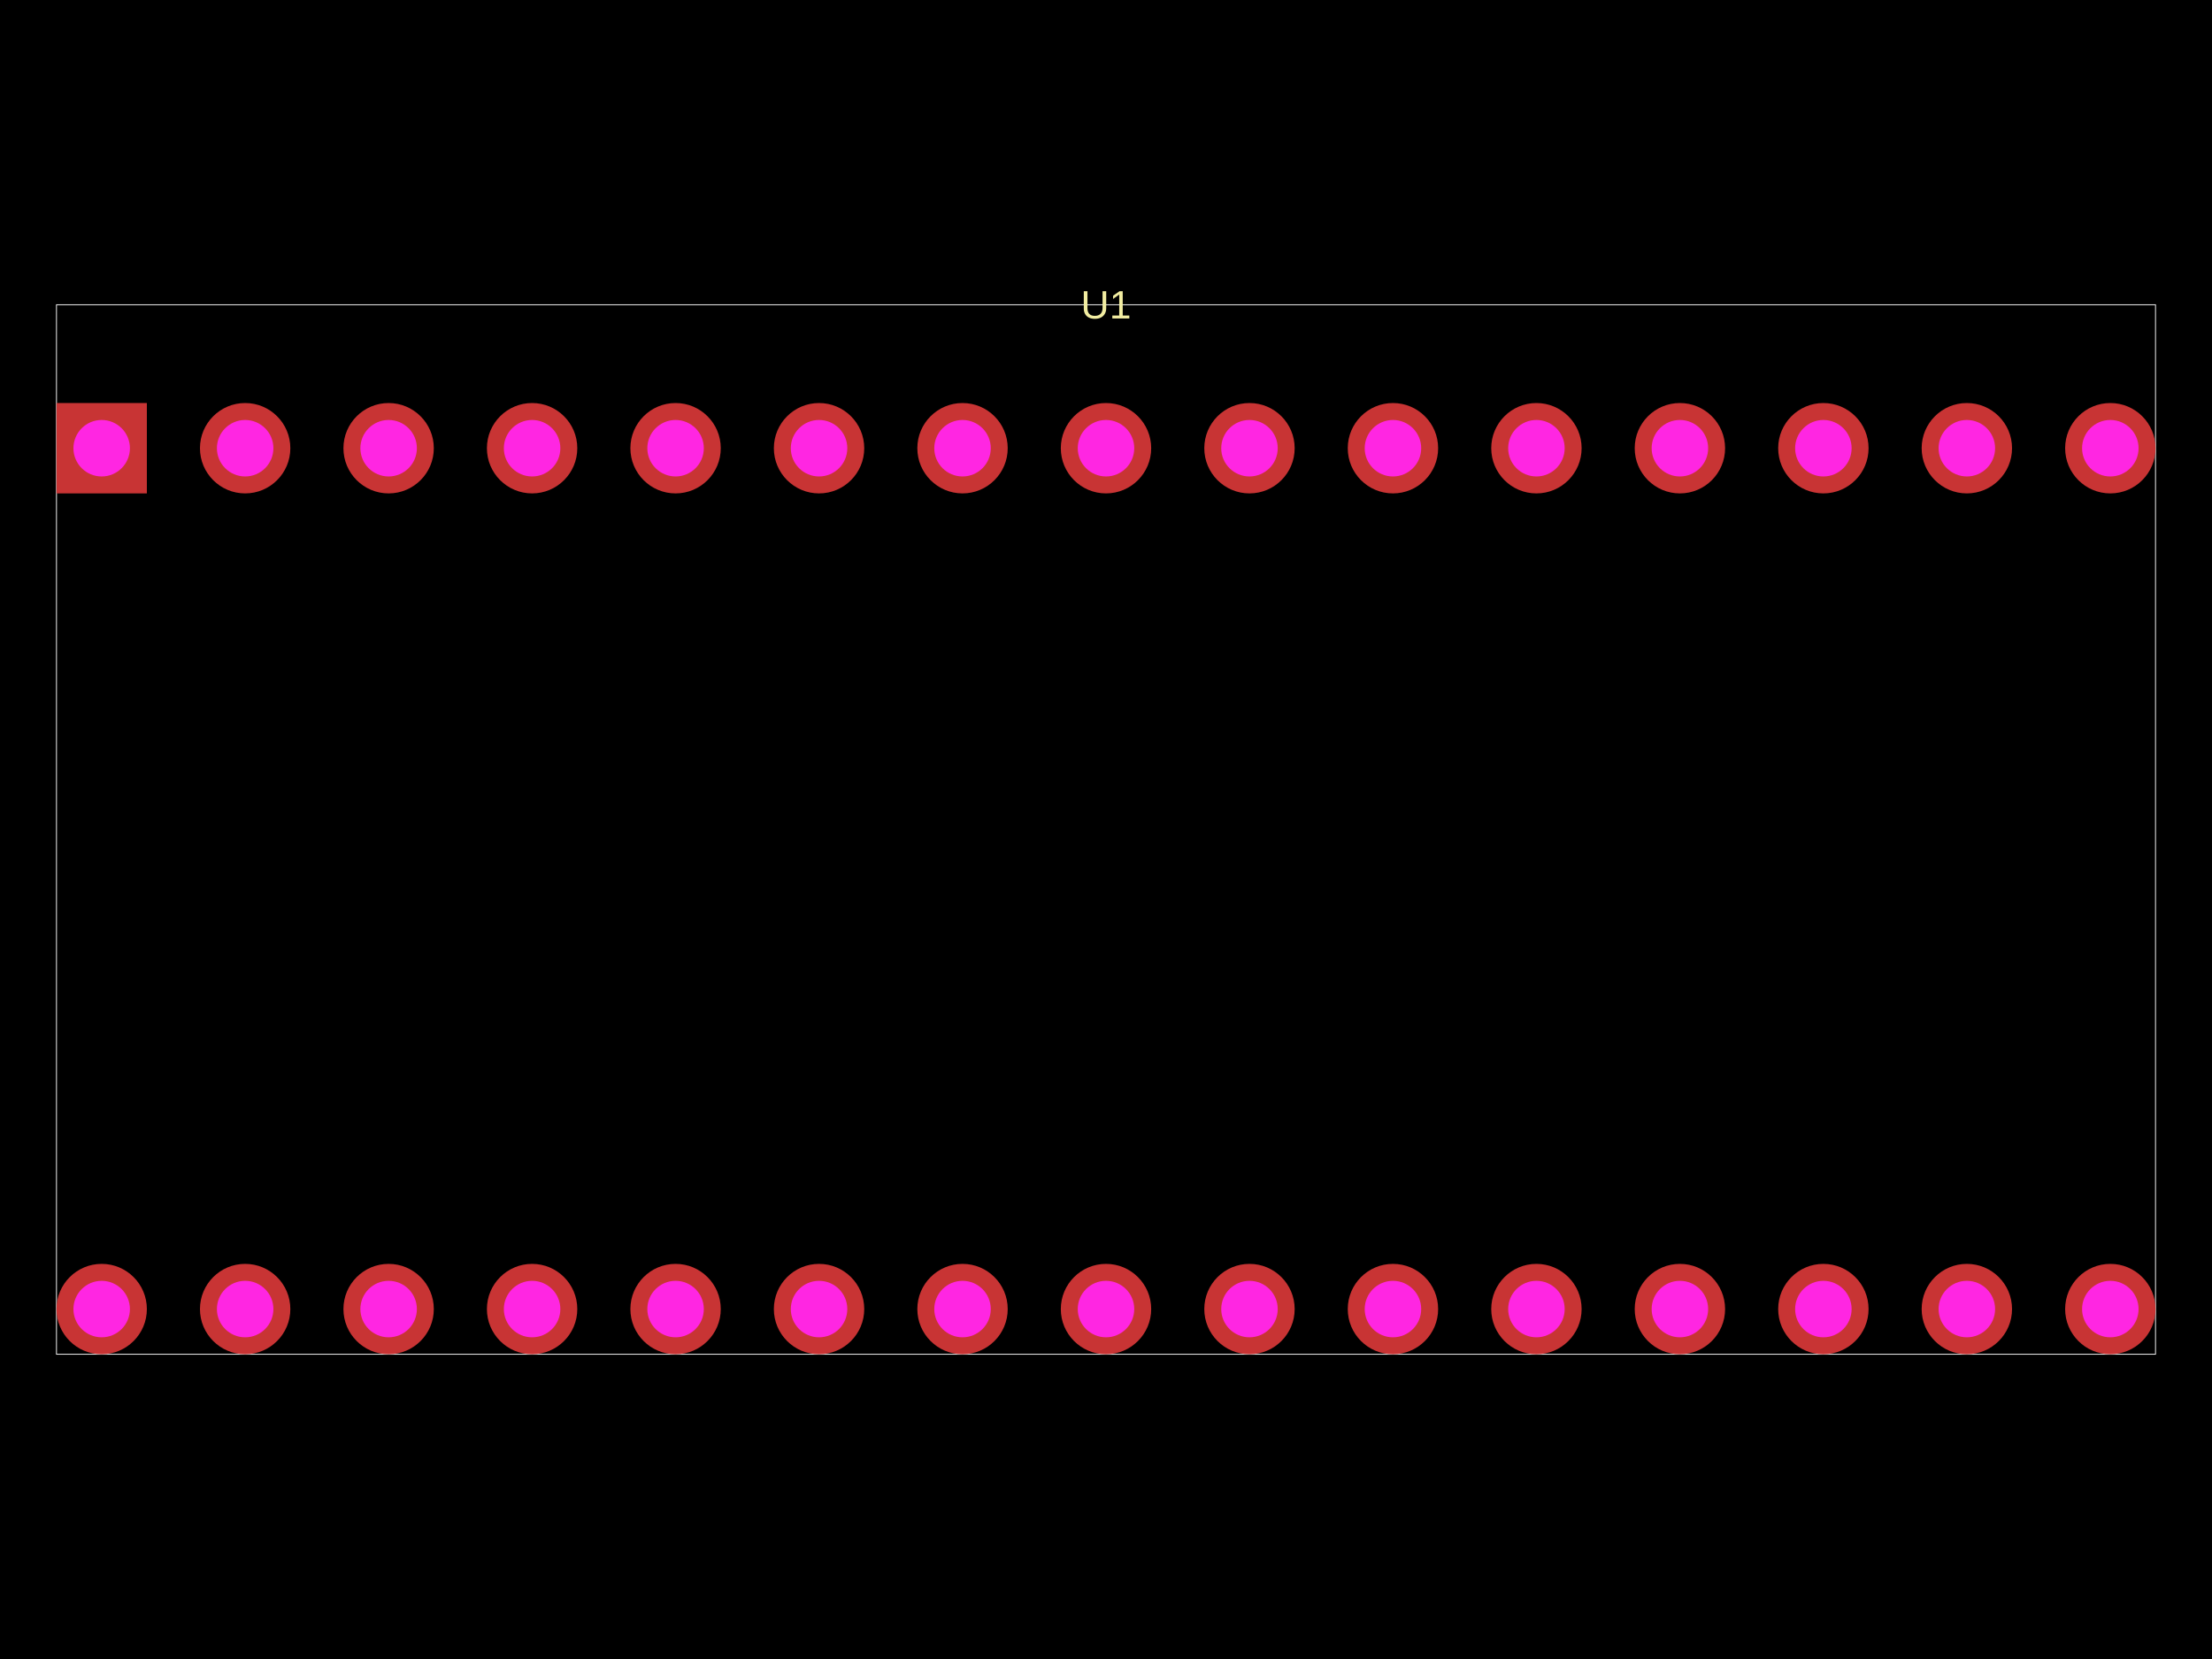
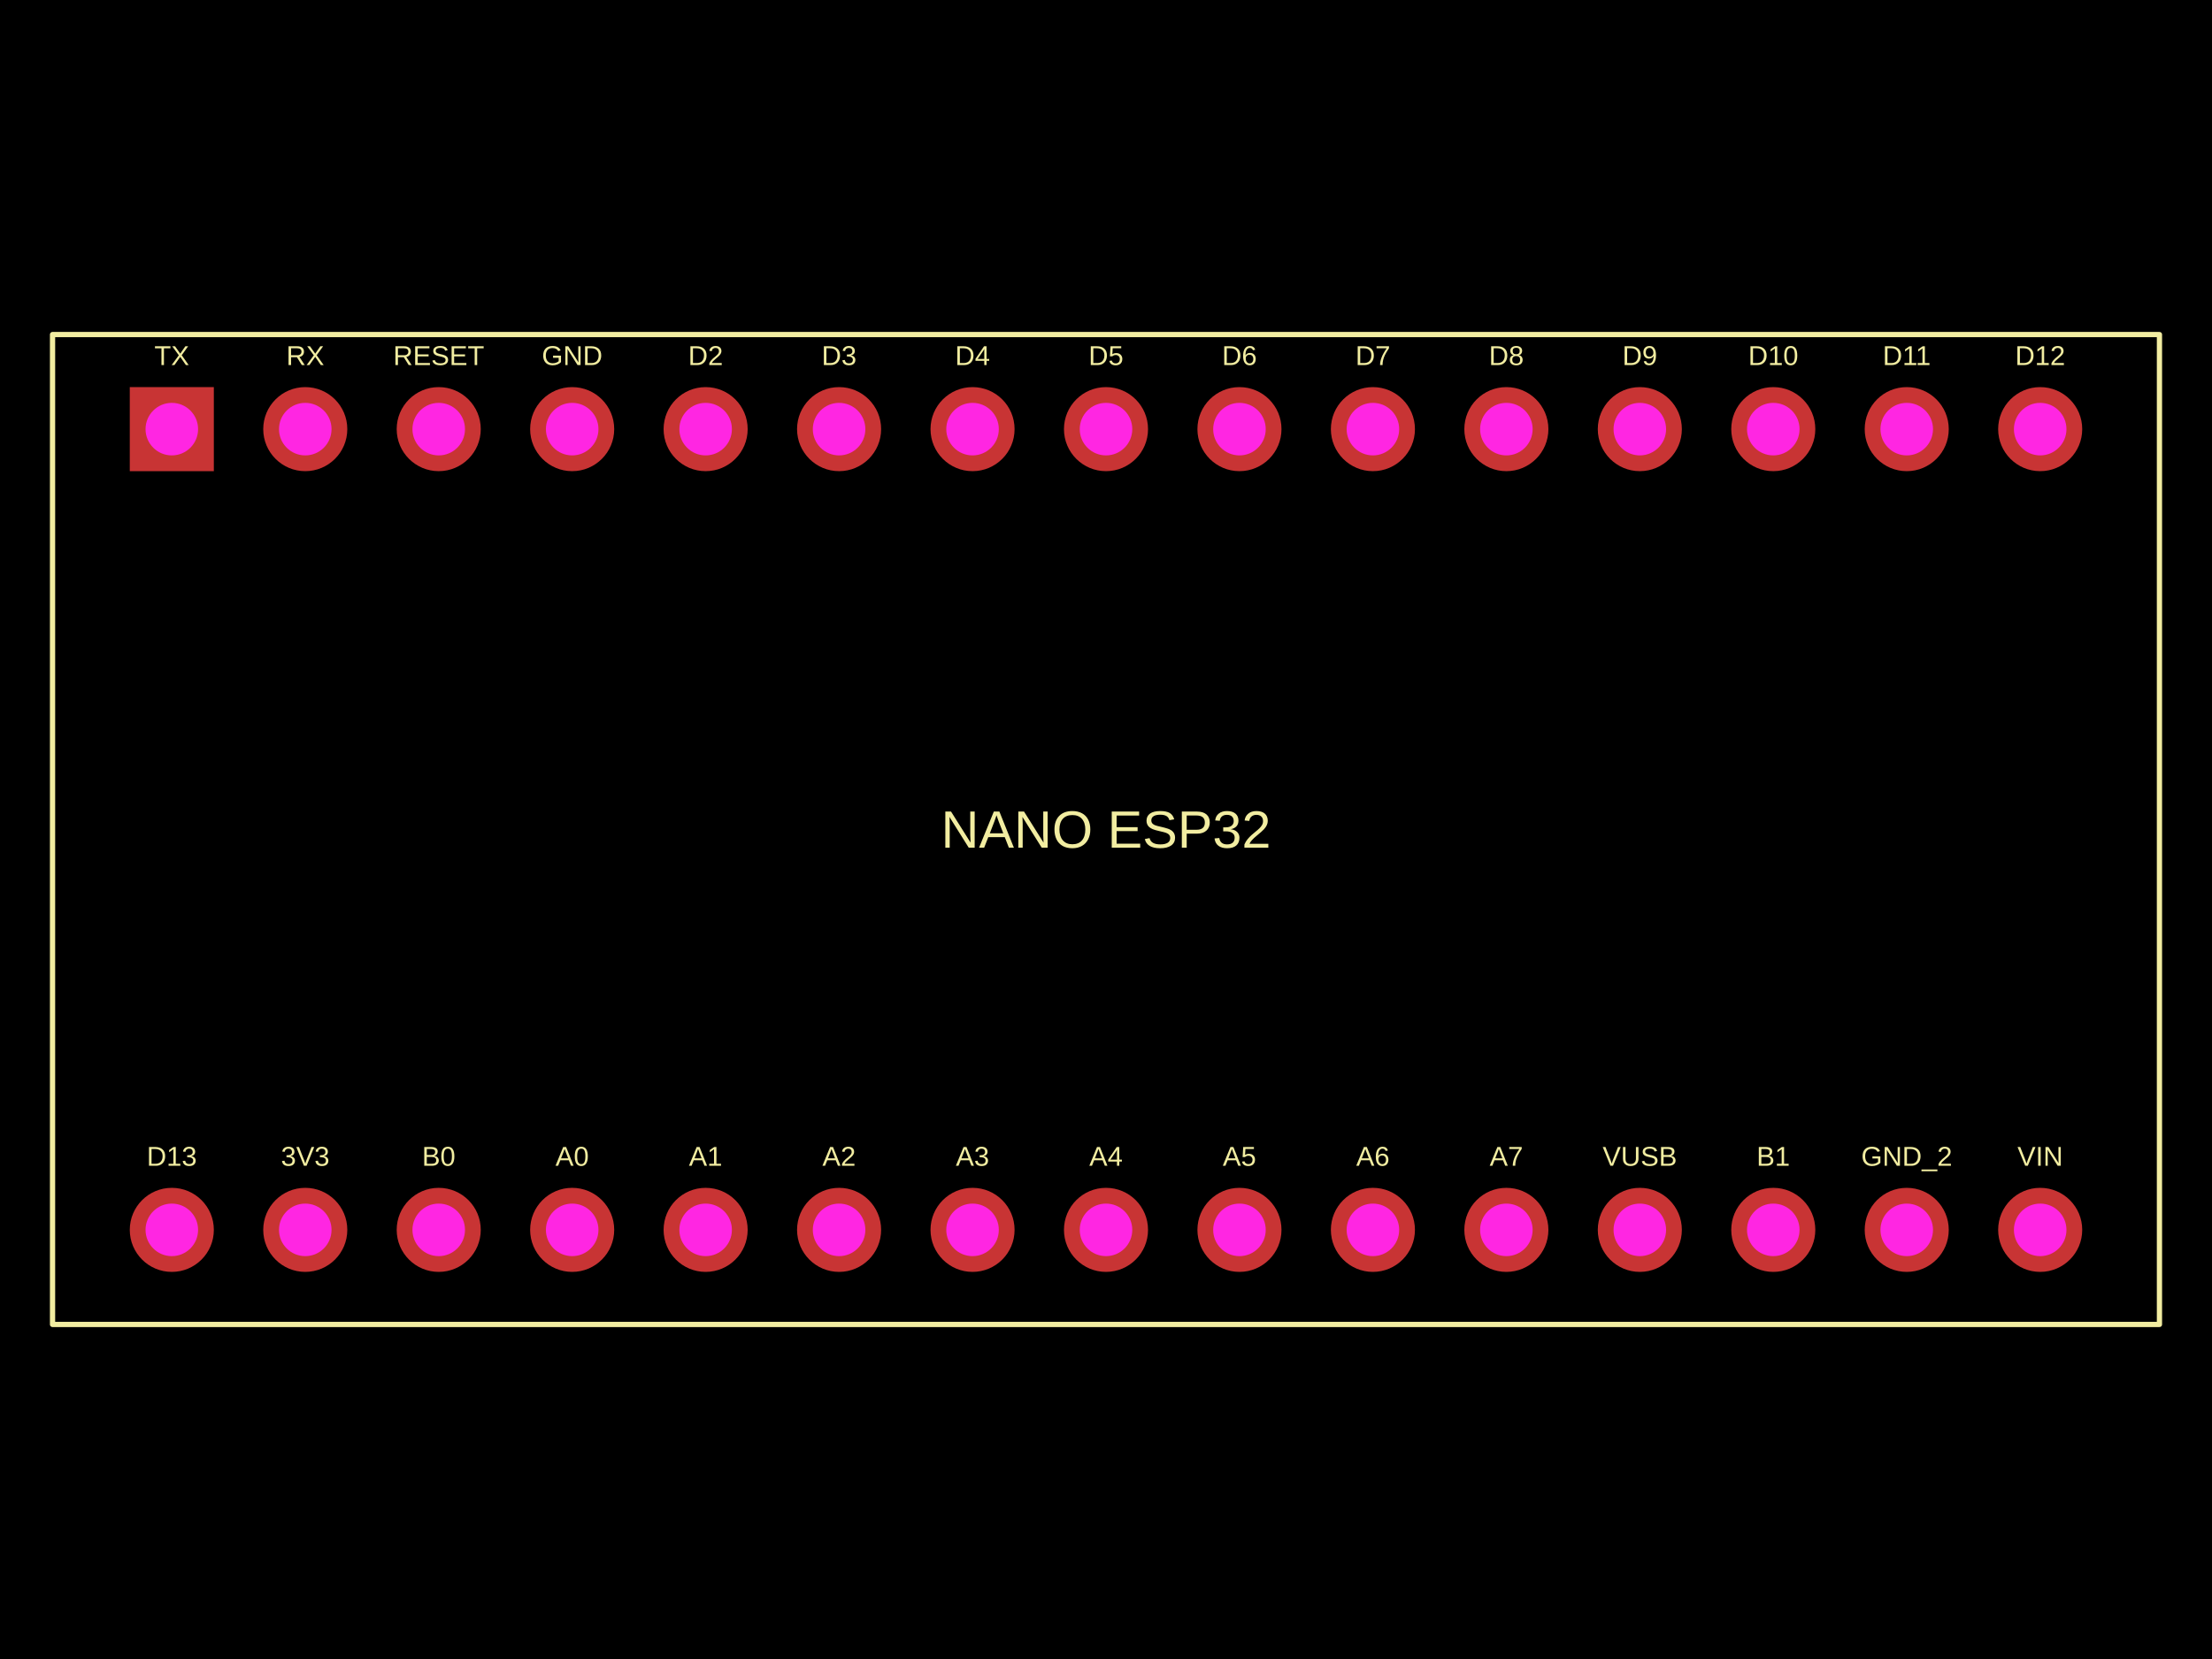
- <svg xmlns="http://www.w3.org/2000/svg" width="800" height="600" data-software-used-string="@tscircuit/core@0.0.1565">
+ <svg xmlns="http://www.w3.org/2000/svg" width="800" height="600" data-software-used-string="@tscircuit/core@0.0.1580">
  <style />
  <rect class="boundary" x="0" y="0" fill="#000" width="800" height="600" data-type="pcb_background" data-pcb-layer="global" />
-   <rect class="pcb-boundary" fill="none" stroke="#fff" stroke-width="0.3" x="20.429" y="110.215" width="759.142" height="379.571" data-type="pcb_boundary" data-pcb-layer="global" />
-   <text x="0" y="0" dx="0" dy="0" fill="#f2eda1" font-family="Arial, sans-serif" font-size="14.3" text-anchor="middle" dominant-baseline="central" transform="matrix(1,0,0,1,400,110.2145)" class="pcb-silkscreen-text pcb-silkscreen-top" data-pcb-silkscreen-text-id="pcb_silkscreen_text_0" stroke="none" data-type="pcb_silkscreen_text" data-pcb-layer="top">U1</text>
+   <rect class="pcb-boundary" fill="none" stroke="#fff" stroke-width="0.3" x="19.002" y="120.998" width="761.995" height="358.005" data-type="pcb_boundary" data-pcb-layer="global" />
+   <text x="0" y="0" dx="0" dy="0" fill="#f2eda1" font-family="Arial, sans-serif" font-size="9.881" text-anchor="middle" dominant-baseline="central" transform="matrix(1,0,0,1,62.13777,128.5986)" class="pcb-silkscreen-text pcb-silkscreen-top" data-pcb-silkscreen-text-id="pcb_silkscreen_text_0" stroke="none" data-type="pcb_silkscreen_text" data-pcb-layer="top">TX</text>
+   <text x="0" y="0" dx="0" dy="0" fill="#f2eda1" font-family="Arial, sans-serif" font-size="9.881" text-anchor="middle" dominant-baseline="central" transform="matrix(1,0,0,1,110.4038,128.5986)" class="pcb-silkscreen-text pcb-silkscreen-top" data-pcb-silkscreen-text-id="pcb_silkscreen_text_1" stroke="none" data-type="pcb_silkscreen_text" data-pcb-layer="top">RX</text>
+   <text x="0" y="0" dx="0" dy="0" fill="#f2eda1" font-family="Arial, sans-serif" font-size="9.881" text-anchor="middle" dominant-baseline="central" transform="matrix(1,0,0,1,158.6698,128.5986)" class="pcb-silkscreen-text pcb-silkscreen-top" data-pcb-silkscreen-text-id="pcb_silkscreen_text_2" stroke="none" data-type="pcb_silkscreen_text" data-pcb-layer="top">RESET</text>
+   <text x="0" y="0" dx="0" dy="0" fill="#f2eda1" font-family="Arial, sans-serif" font-size="9.881" text-anchor="middle" dominant-baseline="central" transform="matrix(1,0,0,1,206.9359,128.5986)" class="pcb-silkscreen-text pcb-silkscreen-top" data-pcb-silkscreen-text-id="pcb_silkscreen_text_3" stroke="none" data-type="pcb_silkscreen_text" data-pcb-layer="top">GND</text>
+   <text x="0" y="0" dx="0" dy="0" fill="#f2eda1" font-family="Arial, sans-serif" font-size="9.881" text-anchor="middle" dominant-baseline="central" transform="matrix(1,0,0,1,255.2019,128.5986)" class="pcb-silkscreen-text pcb-silkscreen-top" data-pcb-silkscreen-text-id="pcb_silkscreen_text_4" stroke="none" data-type="pcb_silkscreen_text" data-pcb-layer="top">D2</text>
+   <text x="0" y="0" dx="0" dy="0" fill="#f2eda1" font-family="Arial, sans-serif" font-size="9.881" text-anchor="middle" dominant-baseline="central" transform="matrix(1,0,0,1,303.4679,128.5986)" class="pcb-silkscreen-text pcb-silkscreen-top" data-pcb-silkscreen-text-id="pcb_silkscreen_text_5" stroke="none" data-type="pcb_silkscreen_text" data-pcb-layer="top">D3</text>
+   <text x="0" y="0" dx="0" dy="0" fill="#f2eda1" font-family="Arial, sans-serif" font-size="9.881" text-anchor="middle" dominant-baseline="central" transform="matrix(1,0,0,1,351.734,128.5986)" class="pcb-silkscreen-text pcb-silkscreen-top" data-pcb-silkscreen-text-id="pcb_silkscreen_text_6" stroke="none" data-type="pcb_silkscreen_text" data-pcb-layer="top">D4</text>
+   <text x="0" y="0" dx="0" dy="0" fill="#f2eda1" font-family="Arial, sans-serif" font-size="9.881" text-anchor="middle" dominant-baseline="central" transform="matrix(1,0,0,1,400,128.5986)" class="pcb-silkscreen-text pcb-silkscreen-top" data-pcb-silkscreen-text-id="pcb_silkscreen_text_7" stroke="none" data-type="pcb_silkscreen_text" data-pcb-layer="top">D5</text>
+   <text x="0" y="0" dx="0" dy="0" fill="#f2eda1" font-family="Arial, sans-serif" font-size="9.881" text-anchor="middle" dominant-baseline="central" transform="matrix(1,0,0,1,448.266,128.5986)" class="pcb-silkscreen-text pcb-silkscreen-top" data-pcb-silkscreen-text-id="pcb_silkscreen_text_8" stroke="none" data-type="pcb_silkscreen_text" data-pcb-layer="top">D6</text>
+   <text x="0" y="0" dx="0" dy="0" fill="#f2eda1" font-family="Arial, sans-serif" font-size="9.881" text-anchor="middle" dominant-baseline="central" transform="matrix(1,0,0,1,496.5321,128.5986)" class="pcb-silkscreen-text pcb-silkscreen-top" data-pcb-silkscreen-text-id="pcb_silkscreen_text_9" stroke="none" data-type="pcb_silkscreen_text" data-pcb-layer="top">D7</text>
+   <text x="0" y="0" dx="0" dy="0" fill="#f2eda1" font-family="Arial, sans-serif" font-size="9.881" text-anchor="middle" dominant-baseline="central" transform="matrix(1,0,0,1,544.7981,128.5986)" class="pcb-silkscreen-text pcb-silkscreen-top" data-pcb-silkscreen-text-id="pcb_silkscreen_text_10" stroke="none" data-type="pcb_silkscreen_text" data-pcb-layer="top">D8</text>
+   <text x="0" y="0" dx="0" dy="0" fill="#f2eda1" font-family="Arial, sans-serif" font-size="9.881" text-anchor="middle" dominant-baseline="central" transform="matrix(1,0,0,1,593.0641,128.5986)" class="pcb-silkscreen-text pcb-silkscreen-top" data-pcb-silkscreen-text-id="pcb_silkscreen_text_11" stroke="none" data-type="pcb_silkscreen_text" data-pcb-layer="top">D9</text>
+   <text x="0" y="0" dx="0" dy="0" fill="#f2eda1" font-family="Arial, sans-serif" font-size="9.881" text-anchor="middle" dominant-baseline="central" transform="matrix(1,0,0,1,641.3302,128.5986)" class="pcb-silkscreen-text pcb-silkscreen-top" data-pcb-silkscreen-text-id="pcb_silkscreen_text_12" stroke="none" data-type="pcb_silkscreen_text" data-pcb-layer="top">D10</text>
+   <text x="0" y="0" dx="0" dy="0" fill="#f2eda1" font-family="Arial, sans-serif" font-size="9.881" text-anchor="middle" dominant-baseline="central" transform="matrix(1,0,0,1,689.5962,128.5986)" class="pcb-silkscreen-text pcb-silkscreen-top" data-pcb-silkscreen-text-id="pcb_silkscreen_text_13" stroke="none" data-type="pcb_silkscreen_text" data-pcb-layer="top">D11</text>
+   <text x="0" y="0" dx="0" dy="0" fill="#f2eda1" font-family="Arial, sans-serif" font-size="9.881" text-anchor="middle" dominant-baseline="central" transform="matrix(1,0,0,1,737.8622,128.5986)" class="pcb-silkscreen-text pcb-silkscreen-top" data-pcb-silkscreen-text-id="pcb_silkscreen_text_14" stroke="none" data-type="pcb_silkscreen_text" data-pcb-layer="top">D12</text>
+   <text x="0" y="0" dx="0" dy="0" fill="#f2eda1" font-family="Arial, sans-serif" font-size="9.881" text-anchor="middle" dominant-baseline="central" transform="matrix(1,0,0,1,62.13777,418.1948)" class="pcb-silkscreen-text pcb-silkscreen-top" data-pcb-silkscreen-text-id="pcb_silkscreen_text_15" stroke="none" data-type="pcb_silkscreen_text" data-pcb-layer="top">D13</text>
+   <text x="0" y="0" dx="0" dy="0" fill="#f2eda1" font-family="Arial, sans-serif" font-size="9.881" text-anchor="middle" dominant-baseline="central" transform="matrix(1,0,0,1,110.4038,418.1948)" class="pcb-silkscreen-text pcb-silkscreen-top" data-pcb-silkscreen-text-id="pcb_silkscreen_text_16" stroke="none" data-type="pcb_silkscreen_text" data-pcb-layer="top">3V3</text>
+   <text x="0" y="0" dx="0" dy="0" fill="#f2eda1" font-family="Arial, sans-serif" font-size="9.881" text-anchor="middle" dominant-baseline="central" transform="matrix(1,0,0,1,158.6698,418.1948)" class="pcb-silkscreen-text pcb-silkscreen-top" data-pcb-silkscreen-text-id="pcb_silkscreen_text_17" stroke="none" data-type="pcb_silkscreen_text" data-pcb-layer="top">B0</text>
+   <text x="0" y="0" dx="0" dy="0" fill="#f2eda1" font-family="Arial, sans-serif" font-size="9.881" text-anchor="middle" dominant-baseline="central" transform="matrix(1,0,0,1,206.9359,418.1948)" class="pcb-silkscreen-text pcb-silkscreen-top" data-pcb-silkscreen-text-id="pcb_silkscreen_text_18" stroke="none" data-type="pcb_silkscreen_text" data-pcb-layer="top">A0</text>
+   <text x="0" y="0" dx="0" dy="0" fill="#f2eda1" font-family="Arial, sans-serif" font-size="9.881" text-anchor="middle" dominant-baseline="central" transform="matrix(1,0,0,1,255.2019,418.1948)" class="pcb-silkscreen-text pcb-silkscreen-top" data-pcb-silkscreen-text-id="pcb_silkscreen_text_19" stroke="none" data-type="pcb_silkscreen_text" data-pcb-layer="top">A1</text>
+   <text x="0" y="0" dx="0" dy="0" fill="#f2eda1" font-family="Arial, sans-serif" font-size="9.881" text-anchor="middle" dominant-baseline="central" transform="matrix(1,0,0,1,303.4679,418.1948)" class="pcb-silkscreen-text pcb-silkscreen-top" data-pcb-silkscreen-text-id="pcb_silkscreen_text_20" stroke="none" data-type="pcb_silkscreen_text" data-pcb-layer="top">A2</text>
+   <text x="0" y="0" dx="0" dy="0" fill="#f2eda1" font-family="Arial, sans-serif" font-size="9.881" text-anchor="middle" dominant-baseline="central" transform="matrix(1,0,0,1,351.734,418.1948)" class="pcb-silkscreen-text pcb-silkscreen-top" data-pcb-silkscreen-text-id="pcb_silkscreen_text_21" stroke="none" data-type="pcb_silkscreen_text" data-pcb-layer="top">A3</text>
+   <text x="0" y="0" dx="0" dy="0" fill="#f2eda1" font-family="Arial, sans-serif" font-size="9.881" text-anchor="middle" dominant-baseline="central" transform="matrix(1,0,0,1,400,418.1948)" class="pcb-silkscreen-text pcb-silkscreen-top" data-pcb-silkscreen-text-id="pcb_silkscreen_text_22" stroke="none" data-type="pcb_silkscreen_text" data-pcb-layer="top">A4</text>
+   <text x="0" y="0" dx="0" dy="0" fill="#f2eda1" font-family="Arial, sans-serif" font-size="9.881" text-anchor="middle" dominant-baseline="central" transform="matrix(1,0,0,1,448.266,418.1948)" class="pcb-silkscreen-text pcb-silkscreen-top" data-pcb-silkscreen-text-id="pcb_silkscreen_text_23" stroke="none" data-type="pcb_silkscreen_text" data-pcb-layer="top">A5</text>
+   <text x="0" y="0" dx="0" dy="0" fill="#f2eda1" font-family="Arial, sans-serif" font-size="9.881" text-anchor="middle" dominant-baseline="central" transform="matrix(1,0,0,1,496.5321,418.1948)" class="pcb-silkscreen-text pcb-silkscreen-top" data-pcb-silkscreen-text-id="pcb_silkscreen_text_24" stroke="none" data-type="pcb_silkscreen_text" data-pcb-layer="top">A6</text>
+   <text x="0" y="0" dx="0" dy="0" fill="#f2eda1" font-family="Arial, sans-serif" font-size="9.881" text-anchor="middle" dominant-baseline="central" transform="matrix(1,0,0,1,544.7981,418.1948)" class="pcb-silkscreen-text pcb-silkscreen-top" data-pcb-silkscreen-text-id="pcb_silkscreen_text_25" stroke="none" data-type="pcb_silkscreen_text" data-pcb-layer="top">A7</text>
+   <text x="0" y="0" dx="0" dy="0" fill="#f2eda1" font-family="Arial, sans-serif" font-size="9.881" text-anchor="middle" dominant-baseline="central" transform="matrix(1,0,0,1,593.0641,418.1948)" class="pcb-silkscreen-text pcb-silkscreen-top" data-pcb-silkscreen-text-id="pcb_silkscreen_text_26" stroke="none" data-type="pcb_silkscreen_text" data-pcb-layer="top">VUSB</text>
+   <text x="0" y="0" dx="0" dy="0" fill="#f2eda1" font-family="Arial, sans-serif" font-size="9.881" text-anchor="middle" dominant-baseline="central" transform="matrix(1,0,0,1,641.3302,418.1948)" class="pcb-silkscreen-text pcb-silkscreen-top" data-pcb-silkscreen-text-id="pcb_silkscreen_text_27" stroke="none" data-type="pcb_silkscreen_text" data-pcb-layer="top">B1</text>
+   <text x="0" y="0" dx="0" dy="0" fill="#f2eda1" font-family="Arial, sans-serif" font-size="9.881" text-anchor="middle" dominant-baseline="central" transform="matrix(1,0,0,1,689.5962,418.1948)" class="pcb-silkscreen-text pcb-silkscreen-top" data-pcb-silkscreen-text-id="pcb_silkscreen_text_28" stroke="none" data-type="pcb_silkscreen_text" data-pcb-layer="top">GND_2</text>
+   <text x="0" y="0" dx="0" dy="0" fill="#f2eda1" font-family="Arial, sans-serif" font-size="9.881" text-anchor="middle" dominant-baseline="central" transform="matrix(1,0,0,1,737.8622,418.1948)" class="pcb-silkscreen-text pcb-silkscreen-top" data-pcb-silkscreen-text-id="pcb_silkscreen_text_29" stroke="none" data-type="pcb_silkscreen_text" data-pcb-layer="top">VIN</text>
+   <path class="pcb-silkscreen pcb-silkscreen-top" d="M 19.002 479.002 L 780.998 479.002 L 780.998 120.998 L 19.002 120.998 L 19.002 479.002 Z" fill="none" stroke="#f2eda1" stroke-width="1.9" stroke-linecap="round" stroke-linejoin="round" data-pcb-component-id="pcb_component_0" data-pcb-silkscreen-path-id="pcb_silkscreen_path_0" data-type="pcb_silkscreen_path" data-pcb-layer="top" />
+   <text x="0" y="0" dx="0" dy="0" fill="#f2eda1" font-family="Arial, sans-serif" font-size="19.002" text-anchor="middle" dominant-baseline="central" transform="matrix(1,0,0,1,400,300)" class="pcb-silkscreen-text pcb-silkscreen-top" data-pcb-silkscreen-text-id="pcb_silkscreen_text_30" stroke="none" data-type="pcb_silkscreen_text" data-pcb-layer="top">NANO ESP32</text>
  <g data-type="pcb_plated_hole" data-pcb-layer="through" data-pad-name="U1.TX">
-     <rect class="pcb-hole-outer-pad" fill="rgb(200, 52, 52)" x="20.429" y="145.761" width="32.686" height="32.686" data-type="pcb_plated_hole" data-pcb-layer="top" />
-     <circle class="pcb-hole-inner" fill="#FF26E2" cx="36.772" cy="162.104" r="10.215" data-type="pcb_plated_hole_drill" data-pcb-layer="drill" />
+     <rect class="pcb-hole-outer-pad" fill="rgb(200, 52, 52)" x="46.936" y="140" width="30.404" height="30.404" data-type="pcb_plated_hole" data-pcb-layer="top" />
+     <circle class="pcb-hole-inner" fill="#FF26E2" cx="62.138" cy="155.202" r="9.501" data-type="pcb_plated_hole_drill" data-pcb-layer="drill" />
  </g>
  <g data-type="pcb_plated_hole" data-pcb-layer="through" data-pad-name="U1.RX">
-     <circle class="pcb-hole-outer" fill="rgb(200, 52, 52)" cx="88.662" cy="162.104" r="16.343" data-type="pcb_plated_hole" data-pcb-layer="top" />
-     <circle class="pcb-hole-inner" fill="#FF26E2" cx="88.662" cy="162.104" r="10.215" data-type="pcb_plated_hole_drill" data-pcb-layer="drill" />
+     <circle class="pcb-hole-outer" fill="rgb(200, 52, 52)" cx="110.404" cy="155.202" r="15.202" data-type="pcb_plated_hole" data-pcb-layer="top" />
+     <circle class="pcb-hole-inner" fill="#FF26E2" cx="110.404" cy="155.202" r="9.501" data-type="pcb_plated_hole_drill" data-pcb-layer="drill" />
  </g>
  <g data-type="pcb_plated_hole" data-pcb-layer="through" data-pad-name="U1.RESET">
-     <circle class="pcb-hole-outer" fill="rgb(200, 52, 52)" cx="140.552" cy="162.104" r="16.343" data-type="pcb_plated_hole" data-pcb-layer="top" />
-     <circle class="pcb-hole-inner" fill="#FF26E2" cx="140.552" cy="162.104" r="10.215" data-type="pcb_plated_hole_drill" data-pcb-layer="drill" />
+     <circle class="pcb-hole-outer" fill="rgb(200, 52, 52)" cx="158.67" cy="155.202" r="15.202" data-type="pcb_plated_hole" data-pcb-layer="top" />
+     <circle class="pcb-hole-inner" fill="#FF26E2" cx="158.67" cy="155.202" r="9.501" data-type="pcb_plated_hole_drill" data-pcb-layer="drill" />
  </g>
  <g data-type="pcb_plated_hole" data-pcb-layer="through" data-pad-name="U1.GND">
-     <circle class="pcb-hole-outer" fill="rgb(200, 52, 52)" cx="192.441" cy="162.104" r="16.343" data-type="pcb_plated_hole" data-pcb-layer="top" />
-     <circle class="pcb-hole-inner" fill="#FF26E2" cx="192.441" cy="162.104" r="10.215" data-type="pcb_plated_hole_drill" data-pcb-layer="drill" />
+     <circle class="pcb-hole-outer" fill="rgb(200, 52, 52)" cx="206.936" cy="155.202" r="15.202" data-type="pcb_plated_hole" data-pcb-layer="top" />
+     <circle class="pcb-hole-inner" fill="#FF26E2" cx="206.936" cy="155.202" r="9.501" data-type="pcb_plated_hole_drill" data-pcb-layer="drill" />
  </g>
  <g data-type="pcb_plated_hole" data-pcb-layer="through" data-pad-name="U1.D2">
-     <circle class="pcb-hole-outer" fill="rgb(200, 52, 52)" cx="244.331" cy="162.104" r="16.343" data-type="pcb_plated_hole" data-pcb-layer="top" />
-     <circle class="pcb-hole-inner" fill="#FF26E2" cx="244.331" cy="162.104" r="10.215" data-type="pcb_plated_hole_drill" data-pcb-layer="drill" />
+     <circle class="pcb-hole-outer" fill="rgb(200, 52, 52)" cx="255.202" cy="155.202" r="15.202" data-type="pcb_plated_hole" data-pcb-layer="top" />
+     <circle class="pcb-hole-inner" fill="#FF26E2" cx="255.202" cy="155.202" r="9.501" data-type="pcb_plated_hole_drill" data-pcb-layer="drill" />
  </g>
  <g data-type="pcb_plated_hole" data-pcb-layer="through" data-pad-name="U1.D3">
-     <circle class="pcb-hole-outer" fill="rgb(200, 52, 52)" cx="296.221" cy="162.104" r="16.343" data-type="pcb_plated_hole" data-pcb-layer="top" />
-     <circle class="pcb-hole-inner" fill="#FF26E2" cx="296.221" cy="162.104" r="10.215" data-type="pcb_plated_hole_drill" data-pcb-layer="drill" />
+     <circle class="pcb-hole-outer" fill="rgb(200, 52, 52)" cx="303.468" cy="155.202" r="15.202" data-type="pcb_plated_hole" data-pcb-layer="top" />
+     <circle class="pcb-hole-inner" fill="#FF26E2" cx="303.468" cy="155.202" r="9.501" data-type="pcb_plated_hole_drill" data-pcb-layer="drill" />
  </g>
  <g data-type="pcb_plated_hole" data-pcb-layer="through" data-pad-name="U1.D4">
-     <circle class="pcb-hole-outer" fill="rgb(200, 52, 52)" cx="348.11" cy="162.104" r="16.343" data-type="pcb_plated_hole" data-pcb-layer="top" />
-     <circle class="pcb-hole-inner" fill="#FF26E2" cx="348.11" cy="162.104" r="10.215" data-type="pcb_plated_hole_drill" data-pcb-layer="drill" />
+     <circle class="pcb-hole-outer" fill="rgb(200, 52, 52)" cx="351.734" cy="155.202" r="15.202" data-type="pcb_plated_hole" data-pcb-layer="top" />
+     <circle class="pcb-hole-inner" fill="#FF26E2" cx="351.734" cy="155.202" r="9.501" data-type="pcb_plated_hole_drill" data-pcb-layer="drill" />
  </g>
  <g data-type="pcb_plated_hole" data-pcb-layer="through" data-pad-name="U1.D5">
-     <circle class="pcb-hole-outer" fill="rgb(200, 52, 52)" cx="400" cy="162.104" r="16.343" data-type="pcb_plated_hole" data-pcb-layer="top" />
-     <circle class="pcb-hole-inner" fill="#FF26E2" cx="400" cy="162.104" r="10.215" data-type="pcb_plated_hole_drill" data-pcb-layer="drill" />
+     <circle class="pcb-hole-outer" fill="rgb(200, 52, 52)" cx="400" cy="155.202" r="15.202" data-type="pcb_plated_hole" data-pcb-layer="top" />
+     <circle class="pcb-hole-inner" fill="#FF26E2" cx="400" cy="155.202" r="9.501" data-type="pcb_plated_hole_drill" data-pcb-layer="drill" />
  </g>
  <g data-type="pcb_plated_hole" data-pcb-layer="through" data-pad-name="U1.D6">
-     <circle class="pcb-hole-outer" fill="rgb(200, 52, 52)" cx="451.89" cy="162.104" r="16.343" data-type="pcb_plated_hole" data-pcb-layer="top" />
-     <circle class="pcb-hole-inner" fill="#FF26E2" cx="451.89" cy="162.104" r="10.215" data-type="pcb_plated_hole_drill" data-pcb-layer="drill" />
+     <circle class="pcb-hole-outer" fill="rgb(200, 52, 52)" cx="448.266" cy="155.202" r="15.202" data-type="pcb_plated_hole" data-pcb-layer="top" />
+     <circle class="pcb-hole-inner" fill="#FF26E2" cx="448.266" cy="155.202" r="9.501" data-type="pcb_plated_hole_drill" data-pcb-layer="drill" />
  </g>
  <g data-type="pcb_plated_hole" data-pcb-layer="through" data-pad-name="U1.D7">
-     <circle class="pcb-hole-outer" fill="rgb(200, 52, 52)" cx="503.779" cy="162.104" r="16.343" data-type="pcb_plated_hole" data-pcb-layer="top" />
-     <circle class="pcb-hole-inner" fill="#FF26E2" cx="503.779" cy="162.104" r="10.215" data-type="pcb_plated_hole_drill" data-pcb-layer="drill" />
+     <circle class="pcb-hole-outer" fill="rgb(200, 52, 52)" cx="496.532" cy="155.202" r="15.202" data-type="pcb_plated_hole" data-pcb-layer="top" />
+     <circle class="pcb-hole-inner" fill="#FF26E2" cx="496.532" cy="155.202" r="9.501" data-type="pcb_plated_hole_drill" data-pcb-layer="drill" />
  </g>
  <g data-type="pcb_plated_hole" data-pcb-layer="through" data-pad-name="U1.D8">
-     <circle class="pcb-hole-outer" fill="rgb(200, 52, 52)" cx="555.669" cy="162.104" r="16.343" data-type="pcb_plated_hole" data-pcb-layer="top" />
-     <circle class="pcb-hole-inner" fill="#FF26E2" cx="555.669" cy="162.104" r="10.215" data-type="pcb_plated_hole_drill" data-pcb-layer="drill" />
+     <circle class="pcb-hole-outer" fill="rgb(200, 52, 52)" cx="544.798" cy="155.202" r="15.202" data-type="pcb_plated_hole" data-pcb-layer="top" />
+     <circle class="pcb-hole-inner" fill="#FF26E2" cx="544.798" cy="155.202" r="9.501" data-type="pcb_plated_hole_drill" data-pcb-layer="drill" />
  </g>
  <g data-type="pcb_plated_hole" data-pcb-layer="through" data-pad-name="U1.D9">
-     <circle class="pcb-hole-outer" fill="rgb(200, 52, 52)" cx="607.559" cy="162.104" r="16.343" data-type="pcb_plated_hole" data-pcb-layer="top" />
-     <circle class="pcb-hole-inner" fill="#FF26E2" cx="607.559" cy="162.104" r="10.215" data-type="pcb_plated_hole_drill" data-pcb-layer="drill" />
+     <circle class="pcb-hole-outer" fill="rgb(200, 52, 52)" cx="593.064" cy="155.202" r="15.202" data-type="pcb_plated_hole" data-pcb-layer="top" />
+     <circle class="pcb-hole-inner" fill="#FF26E2" cx="593.064" cy="155.202" r="9.501" data-type="pcb_plated_hole_drill" data-pcb-layer="drill" />
  </g>
  <g data-type="pcb_plated_hole" data-pcb-layer="through" data-pad-name="U1.D10">
-     <circle class="pcb-hole-outer" fill="rgb(200, 52, 52)" cx="659.448" cy="162.104" r="16.343" data-type="pcb_plated_hole" data-pcb-layer="top" />
-     <circle class="pcb-hole-inner" fill="#FF26E2" cx="659.448" cy="162.104" r="10.215" data-type="pcb_plated_hole_drill" data-pcb-layer="drill" />
+     <circle class="pcb-hole-outer" fill="rgb(200, 52, 52)" cx="641.33" cy="155.202" r="15.202" data-type="pcb_plated_hole" data-pcb-layer="top" />
+     <circle class="pcb-hole-inner" fill="#FF26E2" cx="641.33" cy="155.202" r="9.501" data-type="pcb_plated_hole_drill" data-pcb-layer="drill" />
  </g>
  <g data-type="pcb_plated_hole" data-pcb-layer="through" data-pad-name="U1.D11">
-     <circle class="pcb-hole-outer" fill="rgb(200, 52, 52)" cx="711.338" cy="162.104" r="16.343" data-type="pcb_plated_hole" data-pcb-layer="top" />
-     <circle class="pcb-hole-inner" fill="#FF26E2" cx="711.338" cy="162.104" r="10.215" data-type="pcb_plated_hole_drill" data-pcb-layer="drill" />
+     <circle class="pcb-hole-outer" fill="rgb(200, 52, 52)" cx="689.596" cy="155.202" r="15.202" data-type="pcb_plated_hole" data-pcb-layer="top" />
+     <circle class="pcb-hole-inner" fill="#FF26E2" cx="689.596" cy="155.202" r="9.501" data-type="pcb_plated_hole_drill" data-pcb-layer="drill" />
  </g>
  <g data-type="pcb_plated_hole" data-pcb-layer="through" data-pad-name="U1.D12">
-     <circle class="pcb-hole-outer" fill="rgb(200, 52, 52)" cx="763.228" cy="162.104" r="16.343" data-type="pcb_plated_hole" data-pcb-layer="top" />
-     <circle class="pcb-hole-inner" fill="#FF26E2" cx="763.228" cy="162.104" r="10.215" data-type="pcb_plated_hole_drill" data-pcb-layer="drill" />
+     <circle class="pcb-hole-outer" fill="rgb(200, 52, 52)" cx="737.862" cy="155.202" r="15.202" data-type="pcb_plated_hole" data-pcb-layer="top" />
+     <circle class="pcb-hole-inner" fill="#FF26E2" cx="737.862" cy="155.202" r="9.501" data-type="pcb_plated_hole_drill" data-pcb-layer="drill" />
  </g>
  <g data-type="pcb_plated_hole" data-pcb-layer="through" data-pad-name="U1.D13">
-     <circle class="pcb-hole-outer" fill="rgb(200, 52, 52)" cx="36.772" cy="473.442" r="16.343" data-type="pcb_plated_hole" data-pcb-layer="top" />
-     <circle class="pcb-hole-inner" fill="#FF26E2" cx="36.772" cy="473.442" r="10.215" data-type="pcb_plated_hole_drill" data-pcb-layer="drill" />
+     <circle class="pcb-hole-outer" fill="rgb(200, 52, 52)" cx="62.138" cy="444.798" r="15.202" data-type="pcb_plated_hole" data-pcb-layer="top" />
+     <circle class="pcb-hole-inner" fill="#FF26E2" cx="62.138" cy="444.798" r="9.501" data-type="pcb_plated_hole_drill" data-pcb-layer="drill" />
  </g>
  <g data-type="pcb_plated_hole" data-pcb-layer="through" data-pad-name="U1.3V3">
-     <circle class="pcb-hole-outer" fill="rgb(200, 52, 52)" cx="88.662" cy="473.442" r="16.343" data-type="pcb_plated_hole" data-pcb-layer="top" />
-     <circle class="pcb-hole-inner" fill="#FF26E2" cx="88.662" cy="473.442" r="10.215" data-type="pcb_plated_hole_drill" data-pcb-layer="drill" />
+     <circle class="pcb-hole-outer" fill="rgb(200, 52, 52)" cx="110.404" cy="444.798" r="15.202" data-type="pcb_plated_hole" data-pcb-layer="top" />
+     <circle class="pcb-hole-inner" fill="#FF26E2" cx="110.404" cy="444.798" r="9.501" data-type="pcb_plated_hole_drill" data-pcb-layer="drill" />
  </g>
  <g data-type="pcb_plated_hole" data-pcb-layer="through" data-pad-name="U1.B0">
-     <circle class="pcb-hole-outer" fill="rgb(200, 52, 52)" cx="140.552" cy="473.442" r="16.343" data-type="pcb_plated_hole" data-pcb-layer="top" />
-     <circle class="pcb-hole-inner" fill="#FF26E2" cx="140.552" cy="473.442" r="10.215" data-type="pcb_plated_hole_drill" data-pcb-layer="drill" />
+     <circle class="pcb-hole-outer" fill="rgb(200, 52, 52)" cx="158.67" cy="444.798" r="15.202" data-type="pcb_plated_hole" data-pcb-layer="top" />
+     <circle class="pcb-hole-inner" fill="#FF26E2" cx="158.67" cy="444.798" r="9.501" data-type="pcb_plated_hole_drill" data-pcb-layer="drill" />
  </g>
  <g data-type="pcb_plated_hole" data-pcb-layer="through" data-pad-name="U1.A0">
-     <circle class="pcb-hole-outer" fill="rgb(200, 52, 52)" cx="192.441" cy="473.442" r="16.343" data-type="pcb_plated_hole" data-pcb-layer="top" />
-     <circle class="pcb-hole-inner" fill="#FF26E2" cx="192.441" cy="473.442" r="10.215" data-type="pcb_plated_hole_drill" data-pcb-layer="drill" />
+     <circle class="pcb-hole-outer" fill="rgb(200, 52, 52)" cx="206.936" cy="444.798" r="15.202" data-type="pcb_plated_hole" data-pcb-layer="top" />
+     <circle class="pcb-hole-inner" fill="#FF26E2" cx="206.936" cy="444.798" r="9.501" data-type="pcb_plated_hole_drill" data-pcb-layer="drill" />
  </g>
  <g data-type="pcb_plated_hole" data-pcb-layer="through" data-pad-name="U1.A1">
-     <circle class="pcb-hole-outer" fill="rgb(200, 52, 52)" cx="244.331" cy="473.442" r="16.343" data-type="pcb_plated_hole" data-pcb-layer="top" />
-     <circle class="pcb-hole-inner" fill="#FF26E2" cx="244.331" cy="473.442" r="10.215" data-type="pcb_plated_hole_drill" data-pcb-layer="drill" />
+     <circle class="pcb-hole-outer" fill="rgb(200, 52, 52)" cx="255.202" cy="444.798" r="15.202" data-type="pcb_plated_hole" data-pcb-layer="top" />
+     <circle class="pcb-hole-inner" fill="#FF26E2" cx="255.202" cy="444.798" r="9.501" data-type="pcb_plated_hole_drill" data-pcb-layer="drill" />
  </g>
  <g data-type="pcb_plated_hole" data-pcb-layer="through" data-pad-name="U1.A2">
-     <circle class="pcb-hole-outer" fill="rgb(200, 52, 52)" cx="296.221" cy="473.442" r="16.343" data-type="pcb_plated_hole" data-pcb-layer="top" />
-     <circle class="pcb-hole-inner" fill="#FF26E2" cx="296.221" cy="473.442" r="10.215" data-type="pcb_plated_hole_drill" data-pcb-layer="drill" />
+     <circle class="pcb-hole-outer" fill="rgb(200, 52, 52)" cx="303.468" cy="444.798" r="15.202" data-type="pcb_plated_hole" data-pcb-layer="top" />
+     <circle class="pcb-hole-inner" fill="#FF26E2" cx="303.468" cy="444.798" r="9.501" data-type="pcb_plated_hole_drill" data-pcb-layer="drill" />
  </g>
  <g data-type="pcb_plated_hole" data-pcb-layer="through" data-pad-name="U1.A3">
-     <circle class="pcb-hole-outer" fill="rgb(200, 52, 52)" cx="348.11" cy="473.442" r="16.343" data-type="pcb_plated_hole" data-pcb-layer="top" />
-     <circle class="pcb-hole-inner" fill="#FF26E2" cx="348.11" cy="473.442" r="10.215" data-type="pcb_plated_hole_drill" data-pcb-layer="drill" />
+     <circle class="pcb-hole-outer" fill="rgb(200, 52, 52)" cx="351.734" cy="444.798" r="15.202" data-type="pcb_plated_hole" data-pcb-layer="top" />
+     <circle class="pcb-hole-inner" fill="#FF26E2" cx="351.734" cy="444.798" r="9.501" data-type="pcb_plated_hole_drill" data-pcb-layer="drill" />
  </g>
  <g data-type="pcb_plated_hole" data-pcb-layer="through" data-pad-name="U1.A4">
-     <circle class="pcb-hole-outer" fill="rgb(200, 52, 52)" cx="400" cy="473.442" r="16.343" data-type="pcb_plated_hole" data-pcb-layer="top" />
-     <circle class="pcb-hole-inner" fill="#FF26E2" cx="400" cy="473.442" r="10.215" data-type="pcb_plated_hole_drill" data-pcb-layer="drill" />
+     <circle class="pcb-hole-outer" fill="rgb(200, 52, 52)" cx="400" cy="444.798" r="15.202" data-type="pcb_plated_hole" data-pcb-layer="top" />
+     <circle class="pcb-hole-inner" fill="#FF26E2" cx="400" cy="444.798" r="9.501" data-type="pcb_plated_hole_drill" data-pcb-layer="drill" />
  </g>
  <g data-type="pcb_plated_hole" data-pcb-layer="through" data-pad-name="U1.A5">
-     <circle class="pcb-hole-outer" fill="rgb(200, 52, 52)" cx="451.89" cy="473.442" r="16.343" data-type="pcb_plated_hole" data-pcb-layer="top" />
-     <circle class="pcb-hole-inner" fill="#FF26E2" cx="451.89" cy="473.442" r="10.215" data-type="pcb_plated_hole_drill" data-pcb-layer="drill" />
+     <circle class="pcb-hole-outer" fill="rgb(200, 52, 52)" cx="448.266" cy="444.798" r="15.202" data-type="pcb_plated_hole" data-pcb-layer="top" />
+     <circle class="pcb-hole-inner" fill="#FF26E2" cx="448.266" cy="444.798" r="9.501" data-type="pcb_plated_hole_drill" data-pcb-layer="drill" />
  </g>
  <g data-type="pcb_plated_hole" data-pcb-layer="through" data-pad-name="U1.A6">
-     <circle class="pcb-hole-outer" fill="rgb(200, 52, 52)" cx="503.779" cy="473.442" r="16.343" data-type="pcb_plated_hole" data-pcb-layer="top" />
-     <circle class="pcb-hole-inner" fill="#FF26E2" cx="503.779" cy="473.442" r="10.215" data-type="pcb_plated_hole_drill" data-pcb-layer="drill" />
+     <circle class="pcb-hole-outer" fill="rgb(200, 52, 52)" cx="496.532" cy="444.798" r="15.202" data-type="pcb_plated_hole" data-pcb-layer="top" />
+     <circle class="pcb-hole-inner" fill="#FF26E2" cx="496.532" cy="444.798" r="9.501" data-type="pcb_plated_hole_drill" data-pcb-layer="drill" />
  </g>
  <g data-type="pcb_plated_hole" data-pcb-layer="through" data-pad-name="U1.A7">
-     <circle class="pcb-hole-outer" fill="rgb(200, 52, 52)" cx="555.669" cy="473.442" r="16.343" data-type="pcb_plated_hole" data-pcb-layer="top" />
-     <circle class="pcb-hole-inner" fill="#FF26E2" cx="555.669" cy="473.442" r="10.215" data-type="pcb_plated_hole_drill" data-pcb-layer="drill" />
+     <circle class="pcb-hole-outer" fill="rgb(200, 52, 52)" cx="544.798" cy="444.798" r="15.202" data-type="pcb_plated_hole" data-pcb-layer="top" />
+     <circle class="pcb-hole-inner" fill="#FF26E2" cx="544.798" cy="444.798" r="9.501" data-type="pcb_plated_hole_drill" data-pcb-layer="drill" />
  </g>
  <g data-type="pcb_plated_hole" data-pcb-layer="through" data-pad-name="U1.VUSB">
-     <circle class="pcb-hole-outer" fill="rgb(200, 52, 52)" cx="607.559" cy="473.442" r="16.343" data-type="pcb_plated_hole" data-pcb-layer="top" />
-     <circle class="pcb-hole-inner" fill="#FF26E2" cx="607.559" cy="473.442" r="10.215" data-type="pcb_plated_hole_drill" data-pcb-layer="drill" />
+     <circle class="pcb-hole-outer" fill="rgb(200, 52, 52)" cx="593.064" cy="444.798" r="15.202" data-type="pcb_plated_hole" data-pcb-layer="top" />
+     <circle class="pcb-hole-inner" fill="#FF26E2" cx="593.064" cy="444.798" r="9.501" data-type="pcb_plated_hole_drill" data-pcb-layer="drill" />
  </g>
  <g data-type="pcb_plated_hole" data-pcb-layer="through" data-pad-name="U1.B1">
-     <circle class="pcb-hole-outer" fill="rgb(200, 52, 52)" cx="659.448" cy="473.442" r="16.343" data-type="pcb_plated_hole" data-pcb-layer="top" />
-     <circle class="pcb-hole-inner" fill="#FF26E2" cx="659.448" cy="473.442" r="10.215" data-type="pcb_plated_hole_drill" data-pcb-layer="drill" />
+     <circle class="pcb-hole-outer" fill="rgb(200, 52, 52)" cx="641.33" cy="444.798" r="15.202" data-type="pcb_plated_hole" data-pcb-layer="top" />
+     <circle class="pcb-hole-inner" fill="#FF26E2" cx="641.33" cy="444.798" r="9.501" data-type="pcb_plated_hole_drill" data-pcb-layer="drill" />
  </g>
  <g data-type="pcb_plated_hole" data-pcb-layer="through" data-pad-name="U1.GND_2">
-     <circle class="pcb-hole-outer" fill="rgb(200, 52, 52)" cx="711.338" cy="473.442" r="16.343" data-type="pcb_plated_hole" data-pcb-layer="top" />
-     <circle class="pcb-hole-inner" fill="#FF26E2" cx="711.338" cy="473.442" r="10.215" data-type="pcb_plated_hole_drill" data-pcb-layer="drill" />
+     <circle class="pcb-hole-outer" fill="rgb(200, 52, 52)" cx="689.596" cy="444.798" r="15.202" data-type="pcb_plated_hole" data-pcb-layer="top" />
+     <circle class="pcb-hole-inner" fill="#FF26E2" cx="689.596" cy="444.798" r="9.501" data-type="pcb_plated_hole_drill" data-pcb-layer="drill" />
  </g>
  <g data-type="pcb_plated_hole" data-pcb-layer="through" data-pad-name="U1.VIN">
-     <circle class="pcb-hole-outer" fill="rgb(200, 52, 52)" cx="763.228" cy="473.442" r="16.343" data-type="pcb_plated_hole" data-pcb-layer="top" />
-     <circle class="pcb-hole-inner" fill="#FF26E2" cx="763.228" cy="473.442" r="10.215" data-type="pcb_plated_hole_drill" data-pcb-layer="drill" />
+     <circle class="pcb-hole-outer" fill="rgb(200, 52, 52)" cx="737.862" cy="444.798" r="15.202" data-type="pcb_plated_hole" data-pcb-layer="top" />
+     <circle class="pcb-hole-inner" fill="#FF26E2" cx="737.862" cy="444.798" r="9.501" data-type="pcb_plated_hole_drill" data-pcb-layer="drill" />
  </g>
</svg>
